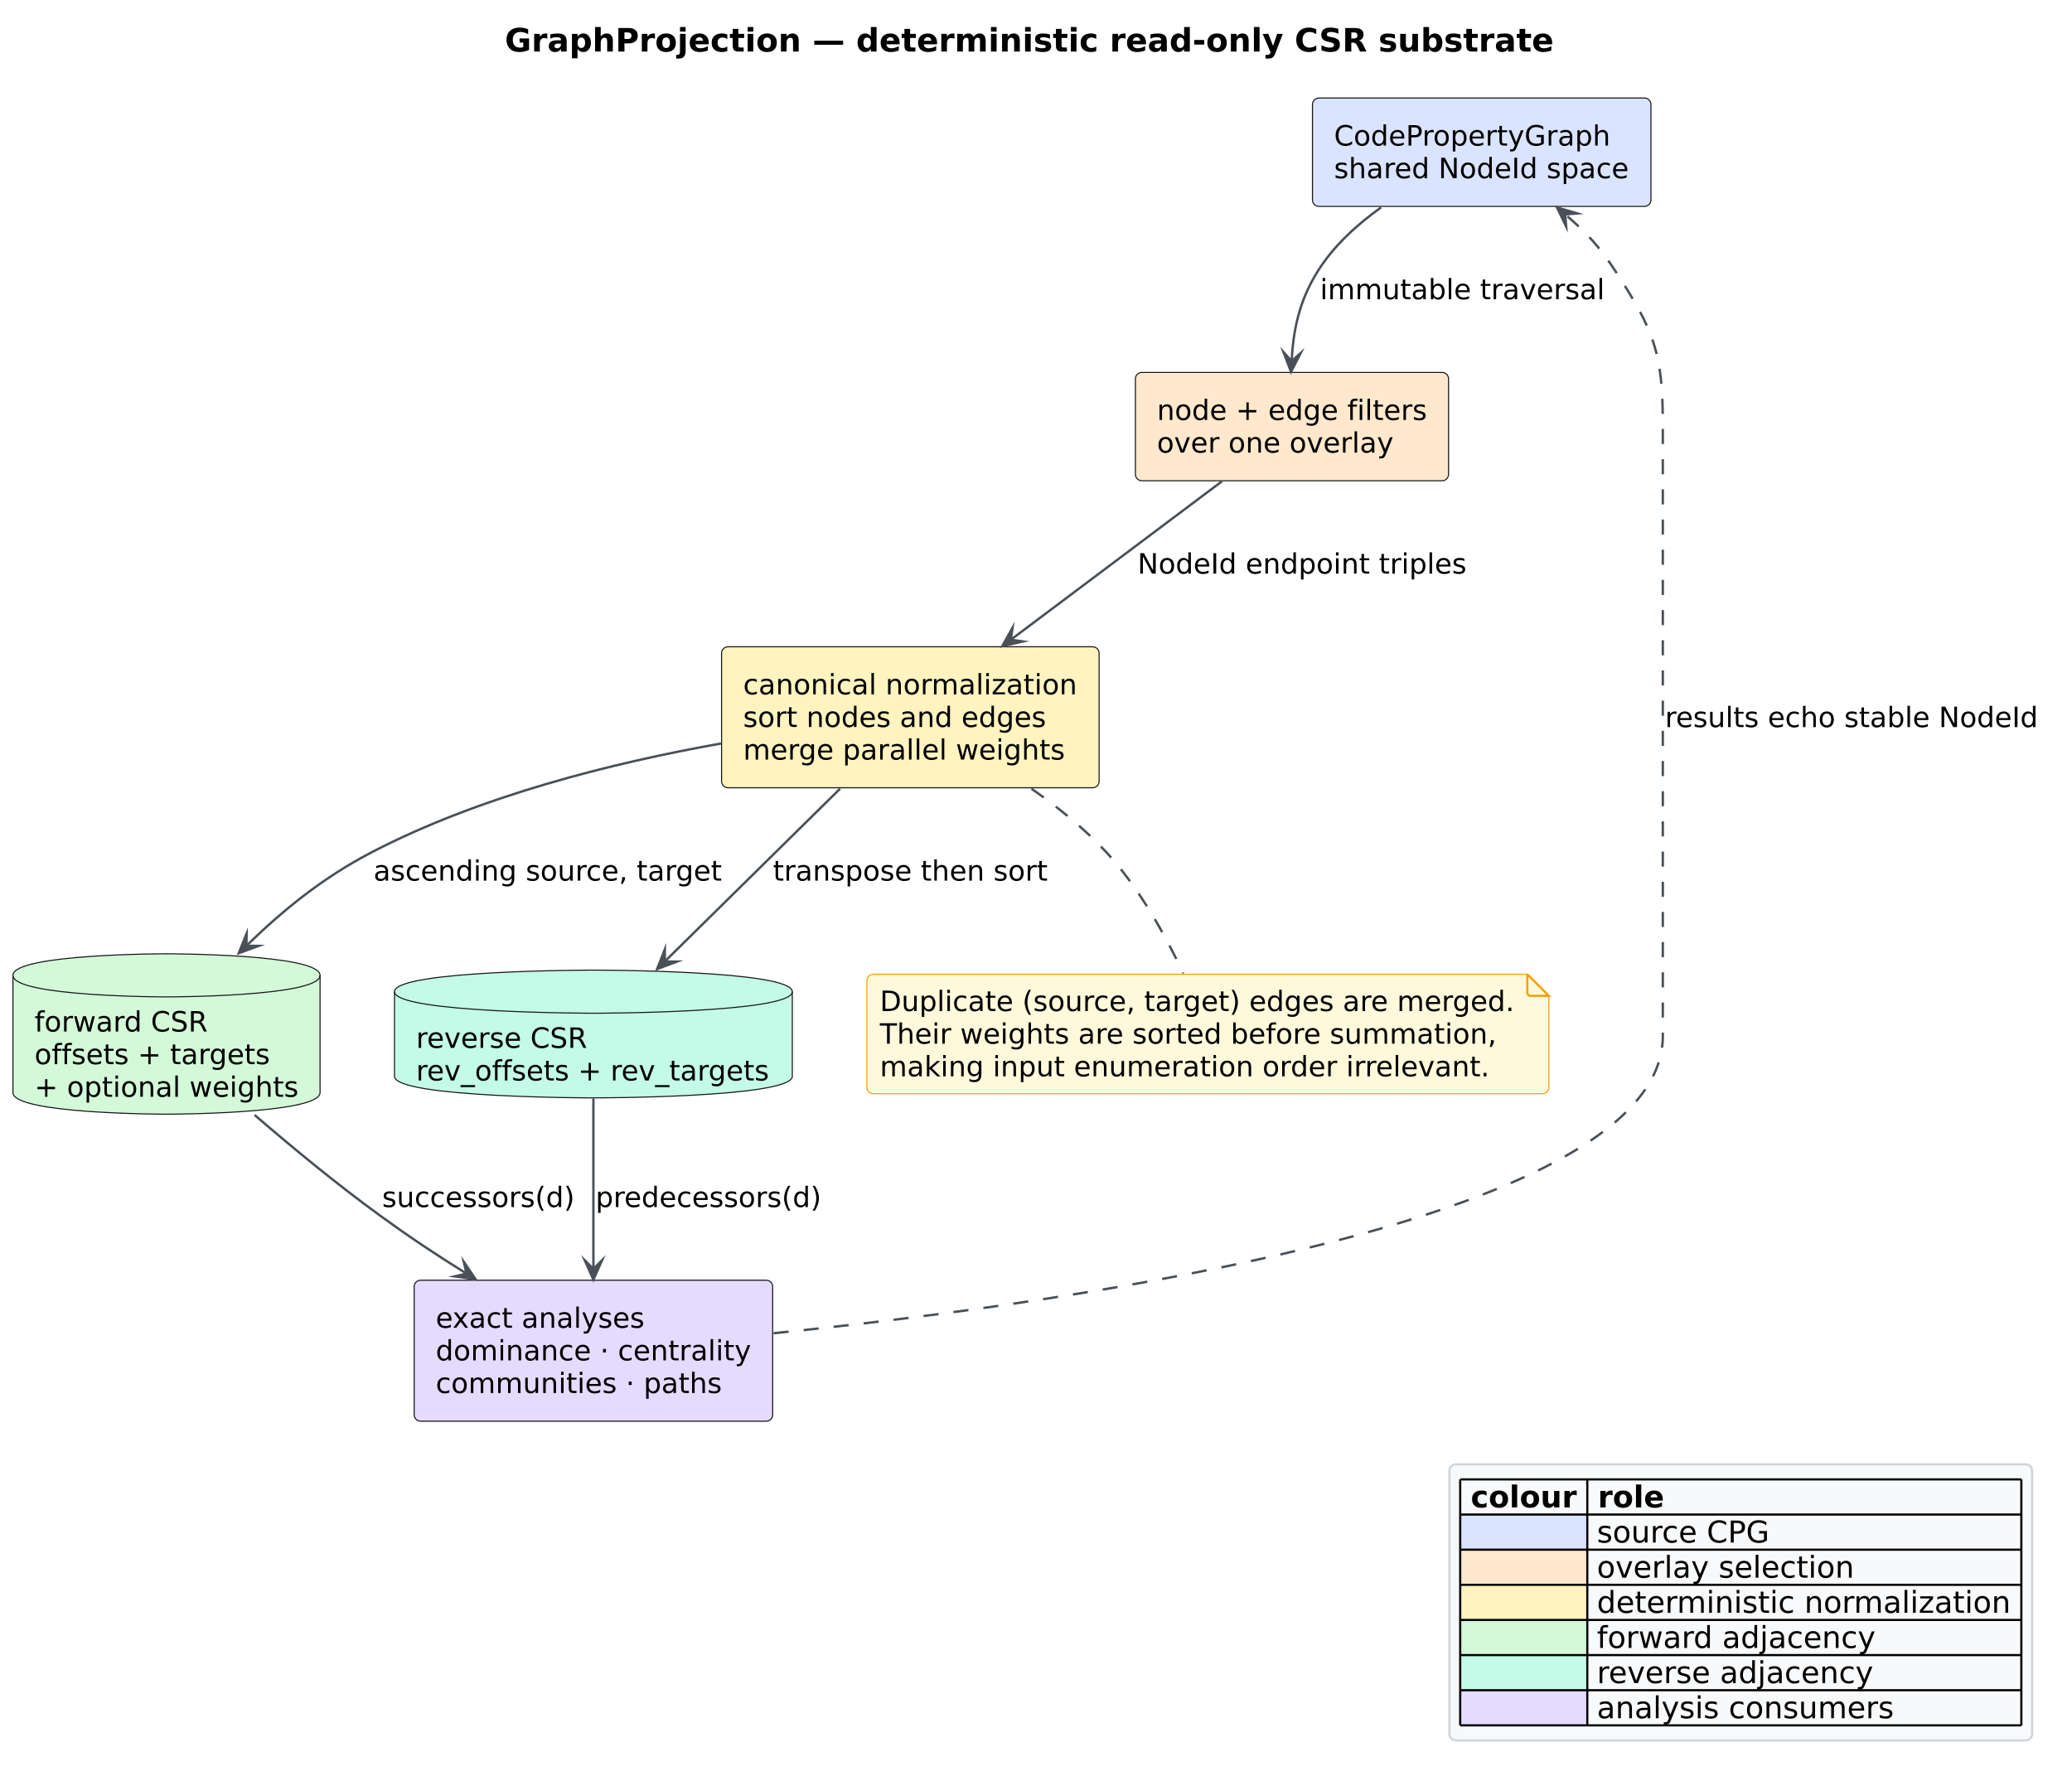
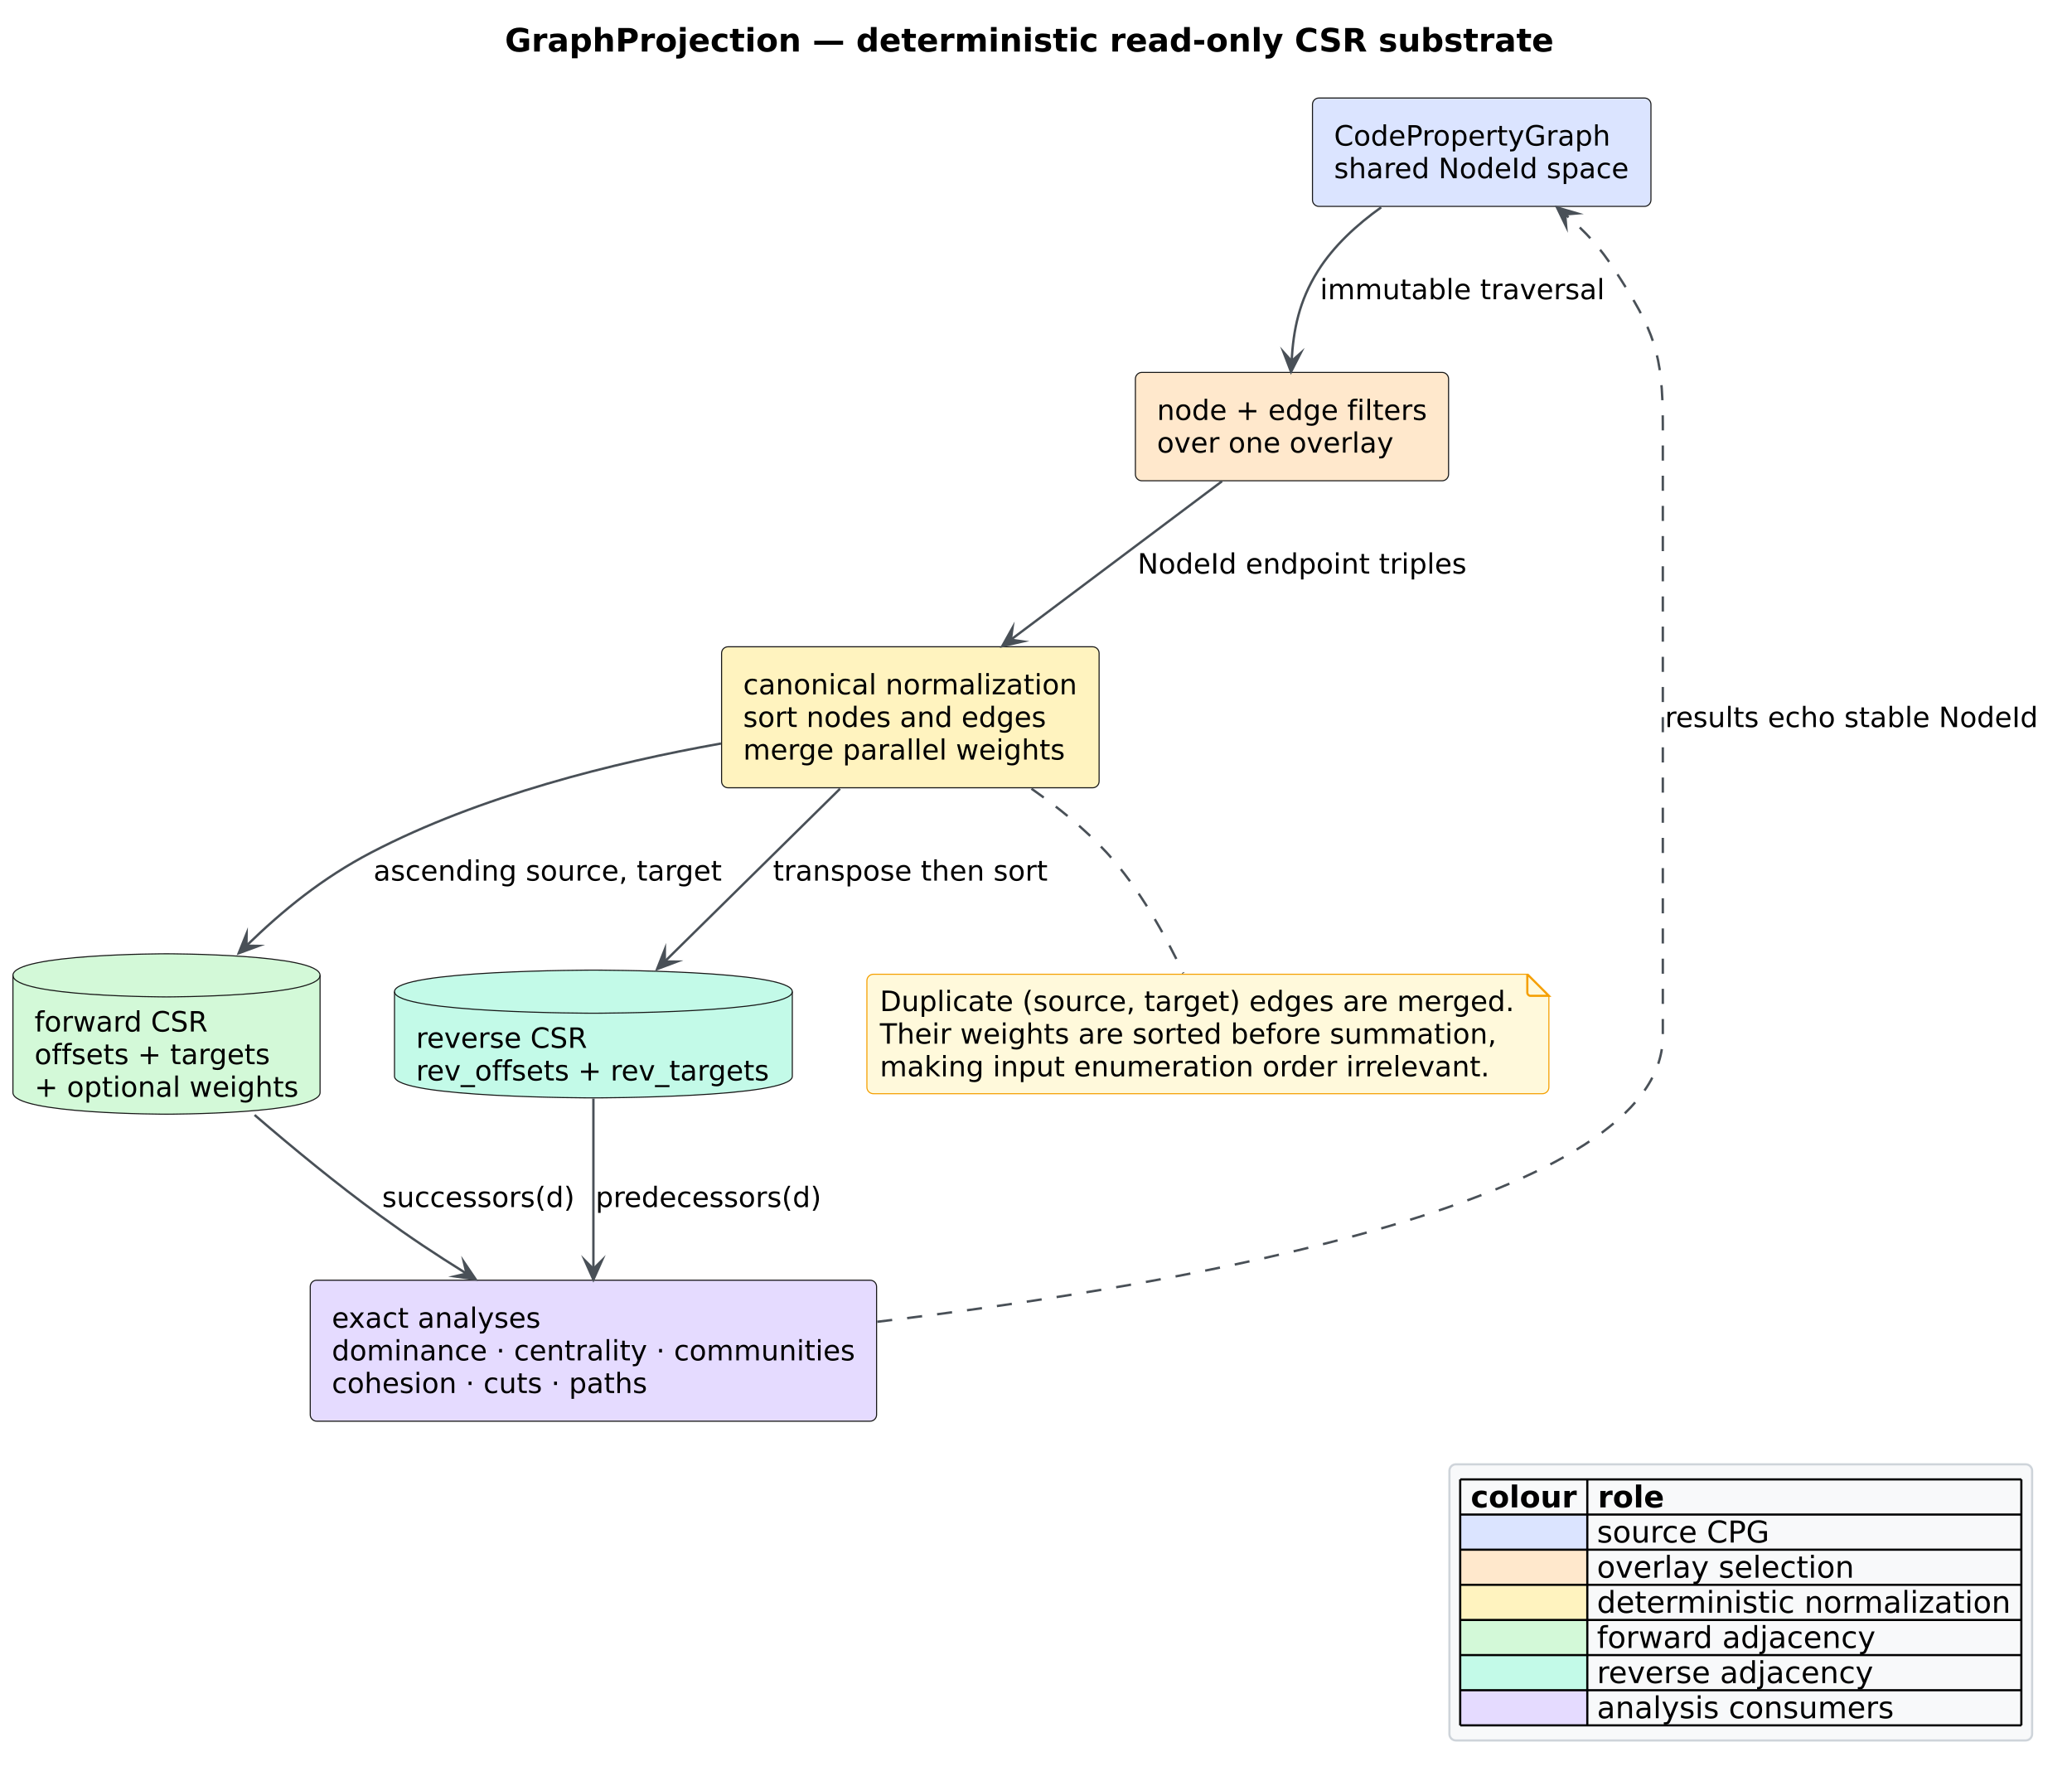
<svg xmlns="http://www.w3.org/2000/svg" contentStyleType="text/css" data-diagram-type="DESCRIPTION" height="826px" preserveAspectRatio="none" style="width:961px;height:826px;background:#FFFFFF;" version="1.1" viewBox="0 0 961 826" width="961px" zoomAndPan="magnify">
  <defs />
  <g>
    <g class="title" data-source-line="2">
      <text fill="#000000" font-family="'DejaVu Sans'" font-size="15" font-weight="700" lengthAdjust="spacing" textLength="486.16" x="234.173" y="23.923">GraphProjection — deterministic read-only CSR substrate</text>
    </g>
    <g class="entity" data-qualified-name="CPG" data-source-line="4" id="ent0001">
      <rect fill="#DBE4FF" height="50.266" rx="3" ry="3" style="stroke:#181818;stroke-width:0.5;" width="156.989" x="608.73" y="45.461" />
      <text fill="#000000" font-family="'DejaVu Sans'" font-size="13" lengthAdjust="spacing" textLength="128.68" x="618.73" y="67.528">CodePropertyGraph</text>
      <text fill="#000000" font-family="'DejaVu Sans'" font-size="13" lengthAdjust="spacing" textLength="136.989" x="618.73" y="82.661">shared NodeId space</text>
    </g>
    <g class="entity" data-qualified-name="FILTER" data-source-line="5" id="ent0002">
      <rect fill="#FFE8CC" height="50.266" rx="3" ry="3" style="stroke:#181818;stroke-width:0.5;" width="145.246" x="526.6" y="172.731" />
      <text fill="#000000" font-family="'DejaVu Sans'" font-size="13" lengthAdjust="spacing" textLength="125.246" x="536.6" y="194.798">node + edge filters</text>
      <text fill="#000000" font-family="'DejaVu Sans'" font-size="13" lengthAdjust="spacing" textLength="109.707" x="536.6" y="209.931">over one overlay</text>
    </g>
    <g class="entity" data-qualified-name="NORMALIZE" data-source-line="6" id="ent0003">
      <rect fill="#FFF3BF" height="65.398" rx="3" ry="3" style="stroke:#181818;stroke-width:0.5;" width="175.099" x="334.67" y="299.991" />
      <text fill="#000000" font-family="'DejaVu Sans'" font-size="13" lengthAdjust="spacing" textLength="155.099" x="344.67" y="322.058">canonical normalization</text>
      <text fill="#000000" font-family="'DejaVu Sans'" font-size="13" lengthAdjust="spacing" textLength="140.512" x="344.67" y="337.191">sort nodes and edges</text>
      <text fill="#000000" font-family="'DejaVu Sans'" font-size="13" lengthAdjust="spacing" textLength="149.487" x="344.67" y="352.324">merge parallel weights</text>
    </g>
    <g class="entity" data-qualified-name="FORWARD" data-source-line="7" id="ent0004">
      <path d="M6,452.391 C6,442.391 77.223,442.391 77.223,442.391 C77.223,442.391 148.446,442.391 148.446,452.391 L148.446,506.789 C148.446,516.789 77.223,516.789 77.223,516.789 C77.223,516.789 6,516.789 6,506.789 L6,452.391" fill="#D3F9D8" style="stroke:#181818;stroke-width:0.5;" />
      <path d="M6,452.391 C6,462.391 77.223,462.391 77.223,462.391 C77.223,462.391 148.446,462.391 148.446,452.391" fill="none" style="stroke:#181818;stroke-width:0.5;" />
      <text fill="#000000" font-family="'DejaVu Sans'" font-size="13" lengthAdjust="spacing" textLength="80.564" x="16" y="478.458">forward CSR</text>
      <text fill="#000000" font-family="'DejaVu Sans'" font-size="13" lengthAdjust="spacing" textLength="109.434" x="16" y="493.591">offsets + targets</text>
      <text fill="#000000" font-family="'DejaVu Sans'" font-size="13" lengthAdjust="spacing" textLength="122.446" x="16" y="508.724">+ optional weights</text>
    </g>
    <g class="entity" data-qualified-name="REVERSE" data-source-line="8" id="ent0005">
      <path d="M182.97,459.961 C182.97,449.961 275.223,449.961 275.223,449.961 C275.223,449.961 367.476,449.961 367.476,459.961 L367.476,499.227 C367.476,509.227 275.223,509.227 275.223,509.227 C275.223,509.227 182.97,509.227 182.97,499.227 L182.97,459.961" fill="#C3FAE8" style="stroke:#181818;stroke-width:0.5;" />
      <path d="M182.97,459.961 C182.97,469.961 275.223,469.961 275.223,469.961 C275.223,469.961 367.476,469.961 367.476,459.961" fill="none" style="stroke:#181818;stroke-width:0.5;" />
      <text fill="#000000" font-family="'DejaVu Sans'" font-size="13" lengthAdjust="spacing" textLength="79.644" x="192.97" y="486.028">reverse CSR</text>
      <text fill="#000000" font-family="'DejaVu Sans'" font-size="13" lengthAdjust="spacing" textLength="164.506" x="192.97" y="501.161">rev_offsets + rev_targets</text>
    </g>
    <g class="entity" data-qualified-name="ANALYSES" data-source-line="9" id="ent0006">
-       <rect fill="#E5DBFF" height="65.398" rx="3" ry="3" style="stroke:#181818;stroke-width:0.5;" width="166.275" x="192.09" y="593.791" />
-       <text fill="#000000" font-family="'DejaVu Sans'" font-size="13" lengthAdjust="spacing" textLength="97.056" x="202.09" y="615.858">exact analyses</text>
-       <text fill="#000000" font-family="'DejaVu Sans'" font-size="13" lengthAdjust="spacing" textLength="146.275" x="202.09" y="630.991">dominance · centrality</text>
-       <text fill="#000000" font-family="'DejaVu Sans'" font-size="13" lengthAdjust="spacing" textLength="132.723" x="202.09" y="646.124">communities · paths</text>
+       <rect fill="#E5DBFF" height="65.398" rx="3" ry="3" style="stroke:#181818;stroke-width:0.5;" width="262.671" x="143.89" y="593.791" />
+       <text fill="#000000" font-family="'DejaVu Sans'" font-size="13" lengthAdjust="spacing" textLength="97.056" x="153.89" y="615.858">exact analyses</text>
+       <text fill="#000000" font-family="'DejaVu Sans'" font-size="13" lengthAdjust="spacing" textLength="242.671" x="153.89" y="630.991">dominance · centrality · communities</text>
+       <text fill="#000000" font-family="'DejaVu Sans'" font-size="13" lengthAdjust="spacing" textLength="146.294" x="153.89" y="646.124">cohesion · cuts · paths</text>
    </g>
    <g class="entity" data-qualified-name="GMN14" data-source-line="20" id="ent0015">
      <path d="M402.07,454.891 L402.07,504.289 A3,3 0 0 0 405.07,507.289 L715.376,507.289 A3,3 0 0 0 718.376,504.289 L718.376,461.891 L708.376,451.891 L405.07,451.891 A3,3 0 0 0 402.07,454.891" fill="#FFF9DB" style="stroke:#F59F00;stroke-width:0.5;" />
      <path d="M708.376,451.891 L708.376,460.391 A1.5,1.5 0 0 0 709.876,461.891 L718.376,461.891 L708.376,451.891" fill="#FFF9DB" style="stroke:#F59F00;stroke-width:1;" />
      <text fill="#000000" font-family="'DejaVu Sans'" font-size="13" lengthAdjust="spacing" textLength="295.306" x="408.07" y="468.958">Duplicate (source, target) edges are merged.</text>
      <text fill="#000000" font-family="'DejaVu Sans'" font-size="13" lengthAdjust="spacing" textLength="286.59" x="408.07" y="484.091">Their weights are sorted before summation,</text>
      <text fill="#000000" font-family="'DejaVu Sans'" font-size="13" lengthAdjust="spacing" textLength="283.512" x="408.07" y="499.224">making input enumeration order irrelevant.</text>
    </g>
    <g class="link" data-entity-1="ent0001" data-entity-2="ent0002" data-link-type="dependency" data-source-line="11" id="lnk7">
      <path d="M640.58,96.171 C629.37,104.171 618.53,114.061 611.22,125.731 C602.52,139.631 599.854,152.939 599.054,167.499" fill="none" id="CPG-to-FILTER" style="stroke:#495057;stroke-width:1.1;" />
      <polygon fill="#495057" points="598.78,172.491,603.268,163.724,599.054,167.499,595.28,163.285,598.78,172.491" style="stroke:#495057;stroke-width:1.1;stroke-linejoin:miter;stroke-miterlimit:10;" />
      <text fill="#000000" font-family="'DejaVu Sans'" font-size="13" lengthAdjust="spacing" textLength="132.031" x="612.22" y="138.798">immutable traversal</text>
    </g>
    <g class="link" data-entity-1="ent0002" data-entity-2="ent0003" data-link-type="dependency" data-source-line="12" id="lnk8">
      <path d="M566.76,223.231 C538.12,244.721 500.169,273.2 468.829,296.72" fill="none" id="FILTER-to-NORMALIZE" style="stroke:#495057;stroke-width:1.1;" />
      <polygon fill="#495057" points="464.83,299.721,474.429,297.518,468.829,296.72,469.627,291.12,464.83,299.721" style="stroke:#495057;stroke-width:1.1;stroke-linejoin:miter;stroke-miterlimit:10;" />
      <text fill="#000000" font-family="'DejaVu Sans'" font-size="13" lengthAdjust="spacing" textLength="152.61" x="527.58" y="266.058">NodeId endpoint triples</text>
    </g>
    <g class="link" data-entity-1="ent0003" data-entity-2="ent0004" data-link-type="dependency" data-source-line="13" id="lnk9">
      <path d="M334.4,344.861 C284.73,353.691 222.67,369.091 172.22,395.391 C149.48,407.251 131.267,422.168 114.297,438.648" fill="none" id="NORMALIZE-to-FORWARD" style="stroke:#495057;stroke-width:1.1;" />
      <polygon fill="#495057" points="110.71,442.131,119.953,438.73,114.297,438.648,114.38,432.991,110.71,442.131" style="stroke:#495057;stroke-width:1.1;stroke-linejoin:miter;stroke-miterlimit:10;" />
      <text fill="#000000" font-family="'DejaVu Sans'" font-size="13" lengthAdjust="spacing" textLength="162.087" x="173.22" y="408.458">ascending source, target</text>
    </g>
    <g class="link" data-entity-1="ent0003" data-entity-2="ent0005" data-link-type="dependency" data-source-line="14" id="lnk10">
      <path d="M389.6,365.851 C364.22,390.861 332.881,421.761 308.321,445.971" fill="none" id="NORMALIZE-to-REVERSE" style="stroke:#495057;stroke-width:1.1;" />
      <polygon fill="#495057" points="304.76,449.481,313.978,446.012,308.321,445.971,308.361,440.314,304.76,449.481" style="stroke:#495057;stroke-width:1.1;stroke-linejoin:miter;stroke-miterlimit:10;" />
      <text fill="#000000" font-family="'DejaVu Sans'" font-size="13" lengthAdjust="spacing" textLength="127.404" x="358.52" y="408.458">transpose then sort</text>
    </g>
    <g class="link" data-entity-1="ent0004" data-entity-2="ent0006" data-link-type="dependency" data-source-line="15" id="lnk11">
      <path d="M118.08,517.161 C135.54,532.191 156.42,549.411 176.22,563.791 C190.23,573.971 201.686,581.587 216.376,590.737" fill="none" id="FORWARD-to-ANALYSES" style="stroke:#495057;stroke-width:1.1;" />
      <polygon fill="#495057" points="220.62,593.381,215.095,585.227,216.376,590.737,210.866,592.018,220.62,593.381" style="stroke:#495057;stroke-width:1.1;stroke-linejoin:miter;stroke-miterlimit:10;" />
      <text fill="#000000" font-family="'DejaVu Sans'" font-size="13" lengthAdjust="spacing" textLength="89.318" x="177.22" y="559.858">successors(d)</text>
    </g>
    <g class="link" data-entity-1="ent0005" data-entity-2="ent0006" data-link-type="dependency" data-source-line="16" id="lnk12">
      <path d="M275.22,509.571 C275.22,533.851 275.22,563.471 275.22,588.551" fill="none" id="REVERSE-to-ANALYSES" style="stroke:#495057;stroke-width:1.1;" />
      <polygon fill="#495057" points="275.22,593.551,279.22,584.551,275.22,588.551,271.22,584.551,275.22,593.551" style="stroke:#495057;stroke-width:1.1;stroke-linejoin:miter;stroke-miterlimit:10;" />
      <text fill="#000000" font-family="'DejaVu Sans'" font-size="13" lengthAdjust="spacing" textLength="105.003" x="276.22" y="559.858">predecessors(d)</text>
    </g>
    <g class="link" data-entity-1="ent0006" data-entity-2="ent0001" data-link-type="dependency" data-source-line="17" id="lnk13">
-       <path d="M358.8,618.391 C500.16,604.051 771.22,565.481 771.22,480.591 C771.22,196.861 771.22,196.861 771.22,196.861 C771.22,163.771 767.26,153.471 749.22,125.731 C742.06,114.711 735.841,107.858 725.941,99.448" fill="none" id="ANALYSES-to-CPG" style="stroke:#495057;stroke-width:1.1;stroke-dasharray:7,7;" />
+       <path d="M406.84,613.081 C553.78,595.491 771.22,556.621 771.22,480.591 C771.22,196.861 771.22,196.861 771.22,196.861 C771.22,163.771 767.26,153.471 749.22,125.731 C742.06,114.711 735.841,107.858 725.941,99.448" fill="none" id="ANALYSES-to-CPG" style="stroke:#495057;stroke-width:1.1;stroke-dasharray:7,7;" />
      <polygon fill="#495057" points="722.13,96.211,726.399,105.086,725.941,99.448,731.579,98.989,722.13,96.211" style="stroke:#495057;stroke-width:1.1;stroke-linejoin:miter;stroke-miterlimit:10;" />
      <text fill="#000000" font-family="'DejaVu Sans'" font-size="13" lengthAdjust="spacing" textLength="173.285" x="772.22" y="337.258">results echo stable NodeId</text>
    </g>
    <g class="link" data-entity-1="ent0003" data-entity-2="ent0015" data-link-type="association" data-source-line="20" id="lnk16">
      <path d="M478.39,365.821 C490.74,374.441 503.13,384.441 513.22,395.391 C528.4,411.861 540.64,434.101 548.82,451.441" fill="none" id="NORMALIZE-GMN14" style="stroke:#495057;stroke-width:1.1;stroke-dasharray:7,7;" />
    </g>
    <g class="legend" data-source-line="25">
      <rect fill="#F8F9FA" height="128.078" rx="3" ry="3" style="stroke:#CED4DA;stroke-width:1;" width="270.258" x="672.247" y="679.189" />
      <text fill="#000000" font-family="'DejaVu Sans'" font-size="14" font-weight="700" lengthAdjust="spacing" textLength="49.205" x="682.121" y="699.184">colour</text>
      <text fill="#000000" font-family="'DejaVu Sans'" font-size="14" font-weight="700" lengthAdjust="spacing" textLength="30.816" x="741.074" y="699.184">role</text>
      <rect fill="#DBE4FF" height="16.297" style="stroke:none;stroke-width:1;" width="58.953" x="677.247" y="702.486" />
      <text fill="#000000" font-family="'DejaVu Sans'" font-size="14" lengthAdjust="spacing" textLength="4.45" x="677.247" y="715.481"> </text>
      <text fill="#000000" font-family="'DejaVu Sans'" font-size="14" lengthAdjust="spacing" textLength="80.315" x="740.65" y="715.481">source CPG</text>
      <rect fill="#FFE8CC" height="16.297" style="stroke:none;stroke-width:1;" width="58.953" x="677.247" y="718.783" />
      <text fill="#000000" font-family="'DejaVu Sans'" font-size="14" lengthAdjust="spacing" textLength="4.45" x="677.247" y="731.778"> </text>
      <text fill="#000000" font-family="'DejaVu Sans'" font-size="14" lengthAdjust="spacing" textLength="119.349" x="740.65" y="731.778">overlay selection</text>
      <rect fill="#FFF3BF" height="16.297" style="stroke:none;stroke-width:1;" width="58.953" x="677.247" y="735.08" />
      <text fill="#000000" font-family="'DejaVu Sans'" font-size="14" lengthAdjust="spacing" textLength="4.45" x="677.247" y="748.075"> </text>
      <text fill="#000000" font-family="'DejaVu Sans'" font-size="14" lengthAdjust="spacing" textLength="192.404" x="740.65" y="748.075">deterministic normalization</text>
      <rect fill="#D3F9D8" height="16.297" style="stroke:none;stroke-width:1;" width="58.953" x="677.247" y="751.377" />
      <text fill="#000000" font-family="'DejaVu Sans'" font-size="14" lengthAdjust="spacing" textLength="4.45" x="677.247" y="764.372"> </text>
      <text fill="#000000" font-family="'DejaVu Sans'" font-size="14" lengthAdjust="spacing" textLength="129.473" x="740.65" y="764.372">forward adjacency</text>
      <rect fill="#C3FAE8" height="16.297" style="stroke:none;stroke-width:1;" width="58.953" x="677.247" y="767.674" />
      <text fill="#000000" font-family="'DejaVu Sans'" font-size="14" lengthAdjust="spacing" textLength="4.45" x="677.247" y="780.669"> </text>
      <text fill="#000000" font-family="'DejaVu Sans'" font-size="14" lengthAdjust="spacing" textLength="128.481" x="740.65" y="780.669">reverse adjacency</text>
      <rect fill="#E5DBFF" height="16.297" style="stroke:none;stroke-width:1;" width="58.953" x="677.247" y="783.971" />
      <text fill="#000000" font-family="'DejaVu Sans'" font-size="14" lengthAdjust="spacing" textLength="4.45" x="677.247" y="796.966"> </text>
      <text fill="#000000" font-family="'DejaVu Sans'" font-size="14" lengthAdjust="spacing" textLength="137.737" x="740.65" y="796.966">analysis consumers</text>
      <line style="stroke:#000000;stroke-width:1;" x1="677.247" x2="937.505" y1="686.189" y2="686.189" />
      <line style="stroke:#000000;stroke-width:1;" x1="677.247" x2="937.505" y1="702.486" y2="702.486" />
      <line style="stroke:#000000;stroke-width:1;" x1="677.247" x2="937.505" y1="718.783" y2="718.783" />
      <line style="stroke:#000000;stroke-width:1;" x1="677.247" x2="937.505" y1="735.08" y2="735.08" />
      <line style="stroke:#000000;stroke-width:1;" x1="677.247" x2="937.505" y1="751.377" y2="751.377" />
      <line style="stroke:#000000;stroke-width:1;" x1="677.247" x2="937.505" y1="767.674" y2="767.674" />
      <line style="stroke:#000000;stroke-width:1;" x1="677.247" x2="937.505" y1="783.971" y2="783.971" />
      <line style="stroke:#000000;stroke-width:1;" x1="677.247" x2="937.505" y1="800.268" y2="800.268" />
      <line style="stroke:#000000;stroke-width:1;" x1="677.247" x2="677.247" y1="686.189" y2="800.268" />
      <line style="stroke:#000000;stroke-width:1;" x1="736.2" x2="736.2" y1="686.189" y2="800.268" />
      <line style="stroke:#000000;stroke-width:1;" x1="937.505" x2="937.505" y1="686.189" y2="800.268" />
    </g>
  </g>
</svg>
